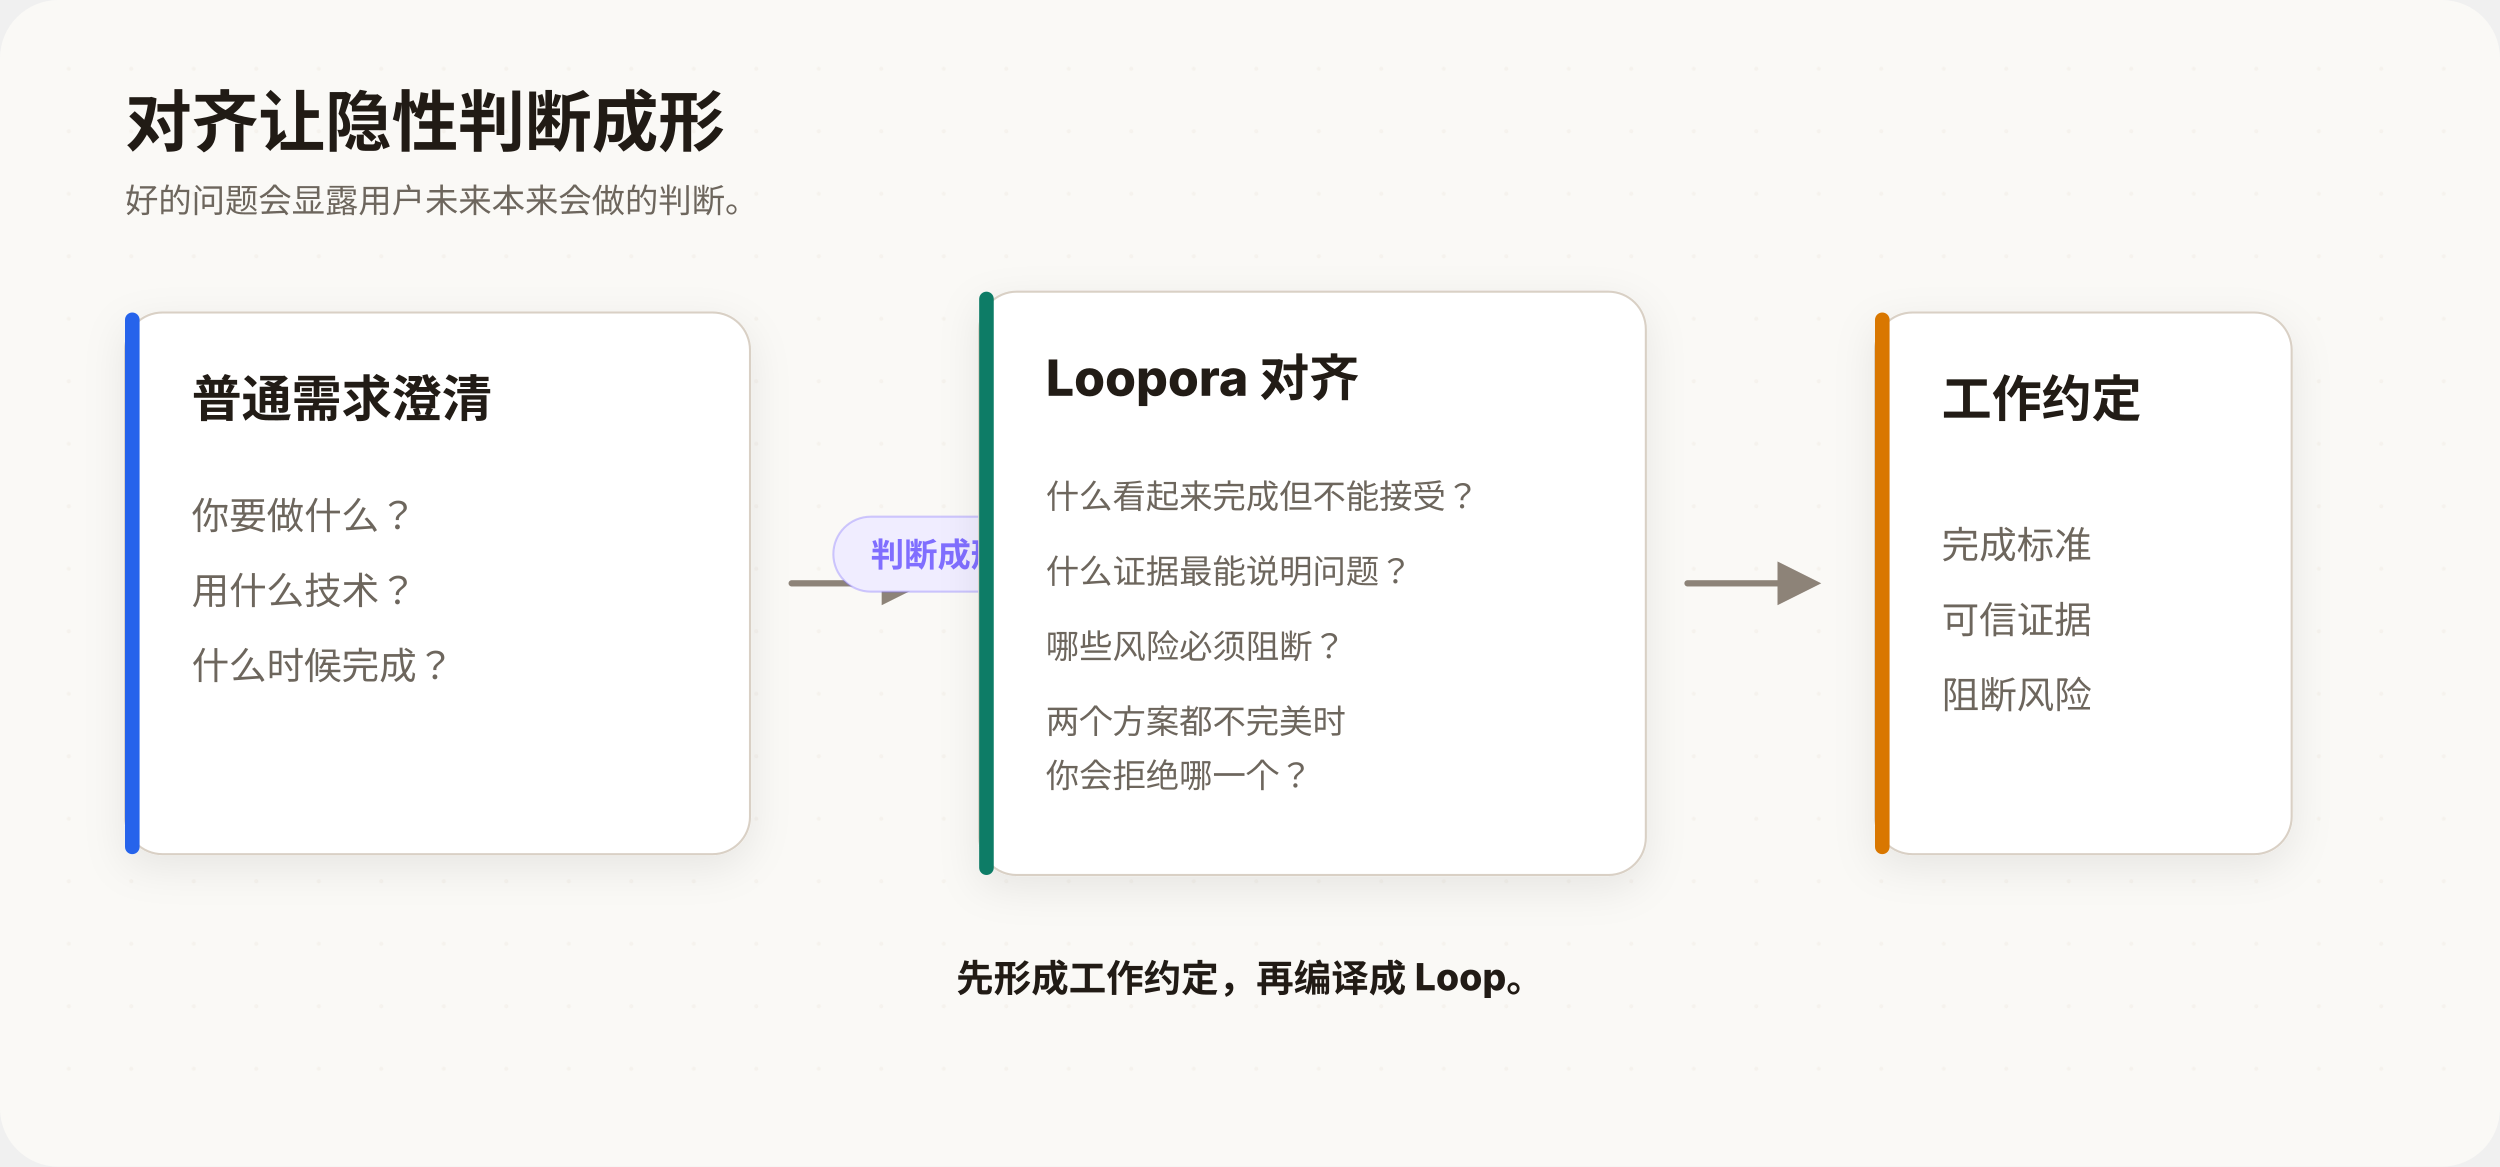
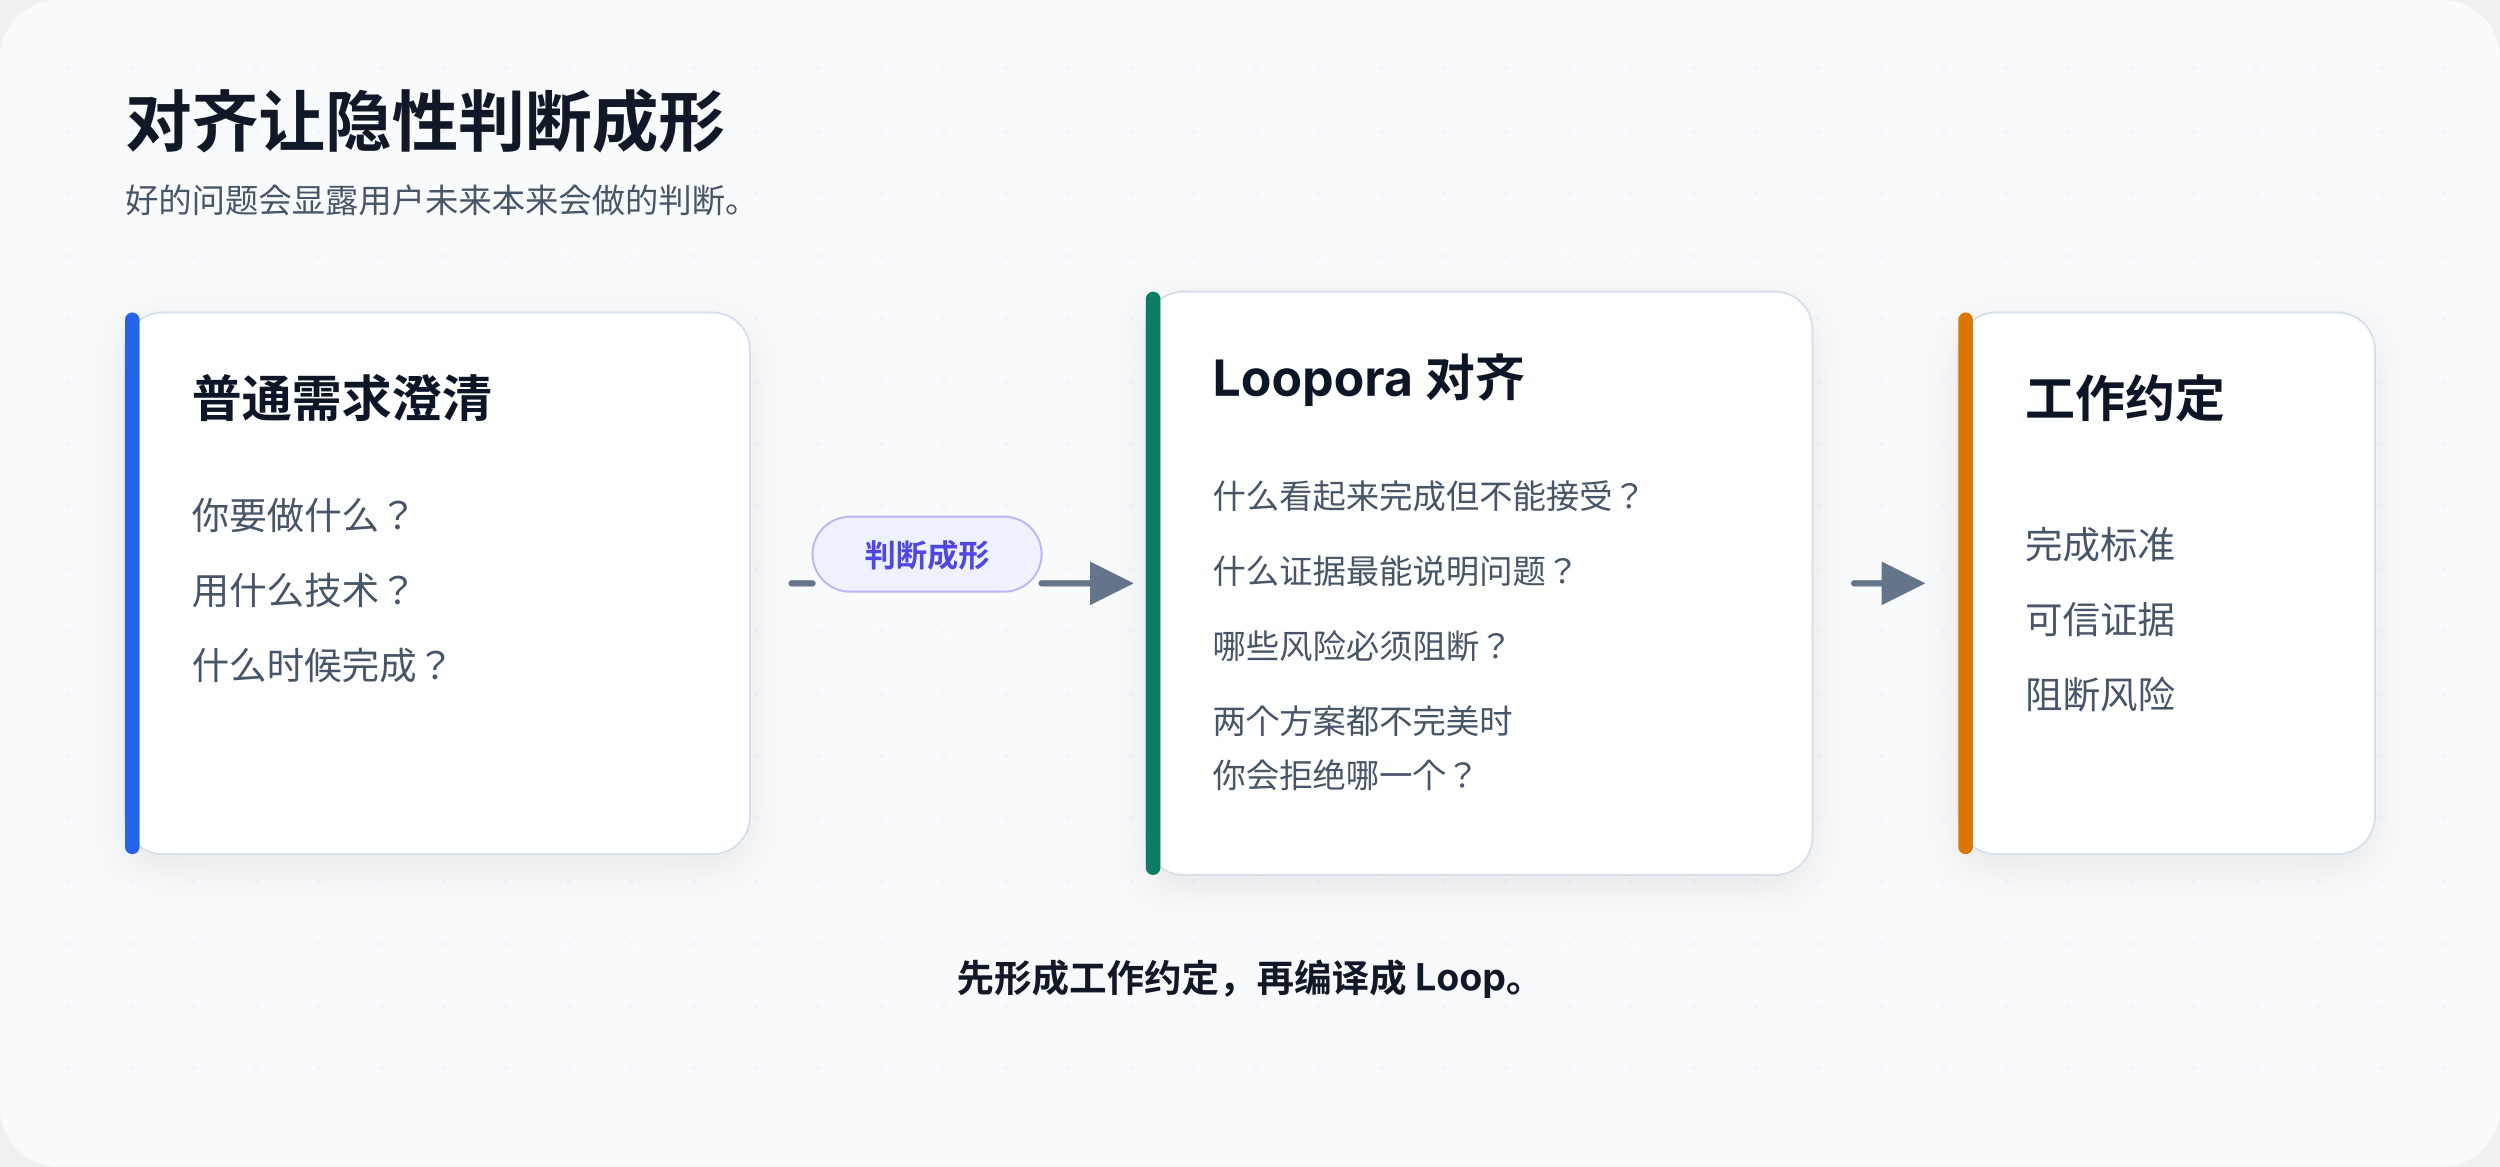
<svg xmlns="http://www.w3.org/2000/svg" width="1200" height="560" viewBox="0 0 1200 560" role="img" aria-labelledby="title desc">
  <defs>
    <filter id="shadow" x="-15%" y="-15%" width="130%" height="130%">
-       <feDropShadow dx="0" dy="6" stdDeviation="10" flood-color="#2c2118" flood-opacity="0.08" />
+       <feDropShadow dx="0" dy="6" stdDeviation="10" flood-color="#0f172a" flood-opacity="0.08" />
    </filter>
    <marker id="arrow" viewBox="0 0 10 10" refX="8" refY="5" markerWidth="7" markerHeight="7" orient="auto-start-reverse">
-       <path d="M0,0 L10,5 L0,10 Z" fill="#8d8378" />
+       <path d="M0,0 L10,5 L0,10 Z" fill="#64748b" />
    </marker>
    <pattern id="dots" width="30" height="30" patternUnits="userSpaceOnUse">
-       <circle cx="3" cy="3" r="1" fill="#e8dfd3" opacity="0.6" />
+       <circle cx="3" cy="3" r="1" fill="#dbe3ee" opacity="0.6" />
    </pattern>
  </defs>
-   <rect width="1200" height="560" rx="28" fill="#faf9f6" />
+   <rect width="1200" height="560" rx="28" fill="#f8fafc" />
  <rect x="20" y="20" width="1160" height="520" rx="24" fill="url(#dots)" opacity="0.4" />
-   <text x="60" y="70" font-family="Inter, 'Noto Sans SC', 'PingFang SC', 'Microsoft YaHei', sans-serif" font-size="32" font-weight="760" fill="#211b15">对齐让隐性判断成形</text>
-   <text x="60" y="102" font-family="Inter, 'Noto Sans SC', 'PingFang SC', 'Microsoft YaHei', sans-serif" font-size="16" font-weight="500" fill="#6d665d">好的问题会显露用户未来本来会做的判断。</text>
+   <text x="60" y="70" font-family="Inter, 'Noto Sans SC', 'PingFang SC', 'Microsoft YaHei', sans-serif" font-size="32" font-weight="700" fill="#111827">对齐让隐性判断成形</text>
+   <text x="60" y="102" font-family="Inter, 'Noto Sans SC', 'PingFang SC', 'Microsoft YaHei', sans-serif" font-size="16" font-weight="500" fill="#475569">好的问题会显露用户未来本来会做的判断。</text>
  <g filter="url(#shadow)">
-     <rect x="60" y="150" width="300" height="260" rx="18" fill="#ffffff" stroke="#d9d0c5" />
+     <rect x="60" y="150" width="300" height="260" rx="18" fill="#ffffff" stroke="#d7e0ea" />
    <rect x="60" y="150" width="7" height="260" rx="3.5" fill="#2563eb" />
-     <text x="92" y="200" font-family="Inter, 'Noto Sans SC', 'PingFang SC', 'Microsoft YaHei', sans-serif" font-size="24" font-weight="760" fill="#211b15">普通需求澄清</text>
-     <text x="92" y="254" font-family="Inter, 'Noto Sans SC', 'PingFang SC', 'Microsoft YaHei', sans-serif" font-size="18" font-weight="500" fill="#6d665d">你要做什么？</text>
-     <text x="92" y="290" font-family="Inter, 'Noto Sans SC', 'PingFang SC', 'Microsoft YaHei', sans-serif" font-size="18" font-weight="500" fill="#6d665d">用什么技术？</text>
-     <text x="92" y="326" font-family="Inter, 'Noto Sans SC', 'PingFang SC', 'Microsoft YaHei', sans-serif" font-size="18" font-weight="500" fill="#6d665d">什么时候完成？</text>
+     <text x="92" y="200" font-family="Inter, 'Noto Sans SC', 'PingFang SC', 'Microsoft YaHei', sans-serif" font-size="24" font-weight="700" fill="#111827">普通需求澄清</text>
+     <text x="92" y="254" font-family="Inter, 'Noto Sans SC', 'PingFang SC', 'Microsoft YaHei', sans-serif" font-size="18" font-weight="500" fill="#475569">你要做什么？</text>
+     <text x="92" y="290" font-family="Inter, 'Noto Sans SC', 'PingFang SC', 'Microsoft YaHei', sans-serif" font-size="18" font-weight="500" fill="#475569">用什么技术？</text>
+     <text x="92" y="326" font-family="Inter, 'Noto Sans SC', 'PingFang SC', 'Microsoft YaHei', sans-serif" font-size="18" font-weight="500" fill="#475569">什么时候完成？</text>
  </g>
-   <path d="M380,280 L440,280" fill="none" stroke="#8d8378" stroke-width="3" stroke-linecap="round" marker-end="url(#arrow)" />
-   <rect x="400" y="248" width="100" height="36" rx="18" fill="#f0edff" stroke="#806eff" stroke-opacity="0.35" />
-   <text x="450" y="272" text-anchor="middle" font-family="Inter, 'Noto Sans SC', 'PingFang SC', 'Microsoft YaHei', sans-serif" font-size="16" font-weight="760" fill="#806eff">判断成形</text>
+   <path d="M380,280 L390,280" fill="none" stroke="#64748b" stroke-width="3" stroke-linecap="round" />
+   <rect x="390" y="248" width="110" height="36" rx="18" fill="#eef2ff" stroke="#4f46e5" stroke-opacity="0.35" />
+   <text x="445" y="272" text-anchor="middle" font-family="Inter, 'Noto Sans SC', 'PingFang SC', 'Microsoft YaHei', sans-serif" font-size="15" font-weight="700" fill="#4f46e5">判断成形</text>
+   <path d="M500,280 L540,280" fill="none" stroke="#64748b" stroke-width="3" stroke-linecap="round" marker-end="url(#arrow)" />
  <g filter="url(#shadow)">
-     <rect x="470" y="140" width="320" height="280" rx="18" fill="#ffffff" stroke="#d9d0c5" />
-     <rect x="470" y="140" width="7" height="280" rx="3.5" fill="#0d7c66" />
-     <text x="502" y="190" font-family="Inter, 'Noto Sans SC', 'PingFang SC', 'Microsoft YaHei', sans-serif" font-size="24" font-weight="760" fill="#211b15">Loopora 对齐</text>
-     <text x="502" y="244" font-family="Inter, 'Noto Sans SC', 'PingFang SC', 'Microsoft YaHei', sans-serif" font-size="16" font-weight="500" fill="#6d665d">什么看起来完成但不能接受？</text>
-     <text x="502" y="280" font-family="Inter, 'Noto Sans SC', 'PingFang SC', 'Microsoft YaHei', sans-serif" font-size="16" font-weight="500" fill="#6d665d">什么证据最能说明问题？</text>
-     <text x="502" y="316" font-family="Inter, 'Noto Sans SC', 'PingFang SC', 'Microsoft YaHei', sans-serif" font-size="16" font-weight="500" fill="#6d665d">哪些风险必须阻断？</text>
-     <text x="502" y="352" font-family="Inter, 'Noto Sans SC', 'PingFang SC', 'Microsoft YaHei', sans-serif" font-size="16" font-weight="500" fill="#6d665d">两个方案都不完美时</text>
-     <text x="502" y="378" font-family="Inter, 'Noto Sans SC', 'PingFang SC', 'Microsoft YaHei', sans-serif" font-size="16" font-weight="500" fill="#6d665d">你会拒绝哪一个？</text>
+     <rect x="550" y="140" width="320" height="280" rx="18" fill="#ffffff" stroke="#d7e0ea" />
+     <rect x="550" y="140" width="7" height="280" rx="3.5" fill="#0d7c66" />
+     <text x="582" y="190" font-family="Inter, 'Noto Sans SC', 'PingFang SC', 'Microsoft YaHei', sans-serif" font-size="24" font-weight="700" fill="#111827">Loopora 对齐</text>
+     <text x="582" y="244" font-family="Inter, 'Noto Sans SC', 'PingFang SC', 'Microsoft YaHei', sans-serif" font-size="16" font-weight="500" fill="#475569">什么看起来完成但不能接受？</text>
+     <text x="582" y="280" font-family="Inter, 'Noto Sans SC', 'PingFang SC', 'Microsoft YaHei', sans-serif" font-size="16" font-weight="500" fill="#475569">什么证据最能说明问题？</text>
+     <text x="582" y="316" font-family="Inter, 'Noto Sans SC', 'PingFang SC', 'Microsoft YaHei', sans-serif" font-size="16" font-weight="500" fill="#475569">哪些风险必须阻断？</text>
+     <text x="582" y="352" font-family="Inter, 'Noto Sans SC', 'PingFang SC', 'Microsoft YaHei', sans-serif" font-size="16" font-weight="500" fill="#475569">两个方案都不完美时</text>
+     <text x="582" y="378" font-family="Inter, 'Noto Sans SC', 'PingFang SC', 'Microsoft YaHei', sans-serif" font-size="16" font-weight="500" fill="#475569">你会拒绝哪一个？</text>
  </g>
-   <path d="M810,280 L870,280" fill="none" stroke="#8d8378" stroke-width="3" stroke-linecap="round" marker-end="url(#arrow)" />
+   <path d="M890,280 L920,280" fill="none" stroke="#64748b" stroke-width="3" stroke-linecap="round" marker-end="url(#arrow)" />
  <g filter="url(#shadow)">
-     <rect x="900" y="150" width="200" height="260" rx="18" fill="#ffffff" stroke="#d9d0c5" />
-     <rect x="900" y="150" width="7" height="260" rx="3.5" fill="#d97706" />
-     <text x="932" y="200" font-family="Inter, 'Noto Sans SC', 'PingFang SC', 'Microsoft YaHei', sans-serif" font-size="24" font-weight="760" fill="#211b15">工作约定</text>
-     <text x="932" y="268" font-family="Inter, 'Noto Sans SC', 'PingFang SC', 'Microsoft YaHei', sans-serif" font-size="18" font-weight="500" fill="#6d665d">完成标准</text>
-     <text x="932" y="304" font-family="Inter, 'Noto Sans SC', 'PingFang SC', 'Microsoft YaHei', sans-serif" font-size="18" font-weight="500" fill="#6d665d">可信证据</text>
-     <text x="932" y="340" font-family="Inter, 'Noto Sans SC', 'PingFang SC', 'Microsoft YaHei', sans-serif" font-size="18" font-weight="500" fill="#6d665d">阻断风险</text>
+     <rect x="940" y="150" width="200" height="260" rx="18" fill="#ffffff" stroke="#d7e0ea" />
+     <rect x="940" y="150" width="7" height="260" rx="3.5" fill="#d97706" />
+     <text x="972" y="200" font-family="Inter, 'Noto Sans SC', 'PingFang SC', 'Microsoft YaHei', sans-serif" font-size="24" font-weight="700" fill="#111827">工作约定</text>
+     <text x="972" y="268" font-family="Inter, 'Noto Sans SC', 'PingFang SC', 'Microsoft YaHei', sans-serif" font-size="18" font-weight="500" fill="#475569">完成标准</text>
+     <text x="972" y="304" font-family="Inter, 'Noto Sans SC', 'PingFang SC', 'Microsoft YaHei', sans-serif" font-size="18" font-weight="500" fill="#475569">可信证据</text>
+     <text x="972" y="340" font-family="Inter, 'Noto Sans SC', 'PingFang SC', 'Microsoft YaHei', sans-serif" font-size="18" font-weight="500" fill="#475569">阻断风险</text>
  </g>
-   <text x="600" y="476" text-anchor="middle" font-family="Inter, 'Noto Sans SC', 'PingFang SC', 'Microsoft YaHei', sans-serif" font-size="18" font-weight="760" fill="#211b15">先形成工作约定，再编译成 Loop。</text>
+   <text x="600" y="476" text-anchor="middle" font-family="Inter, 'Noto Sans SC', 'PingFang SC', 'Microsoft YaHei', sans-serif" font-size="18" font-weight="700" fill="#111827">先形成工作约定，再编译成 Loop。</text>
</svg>
